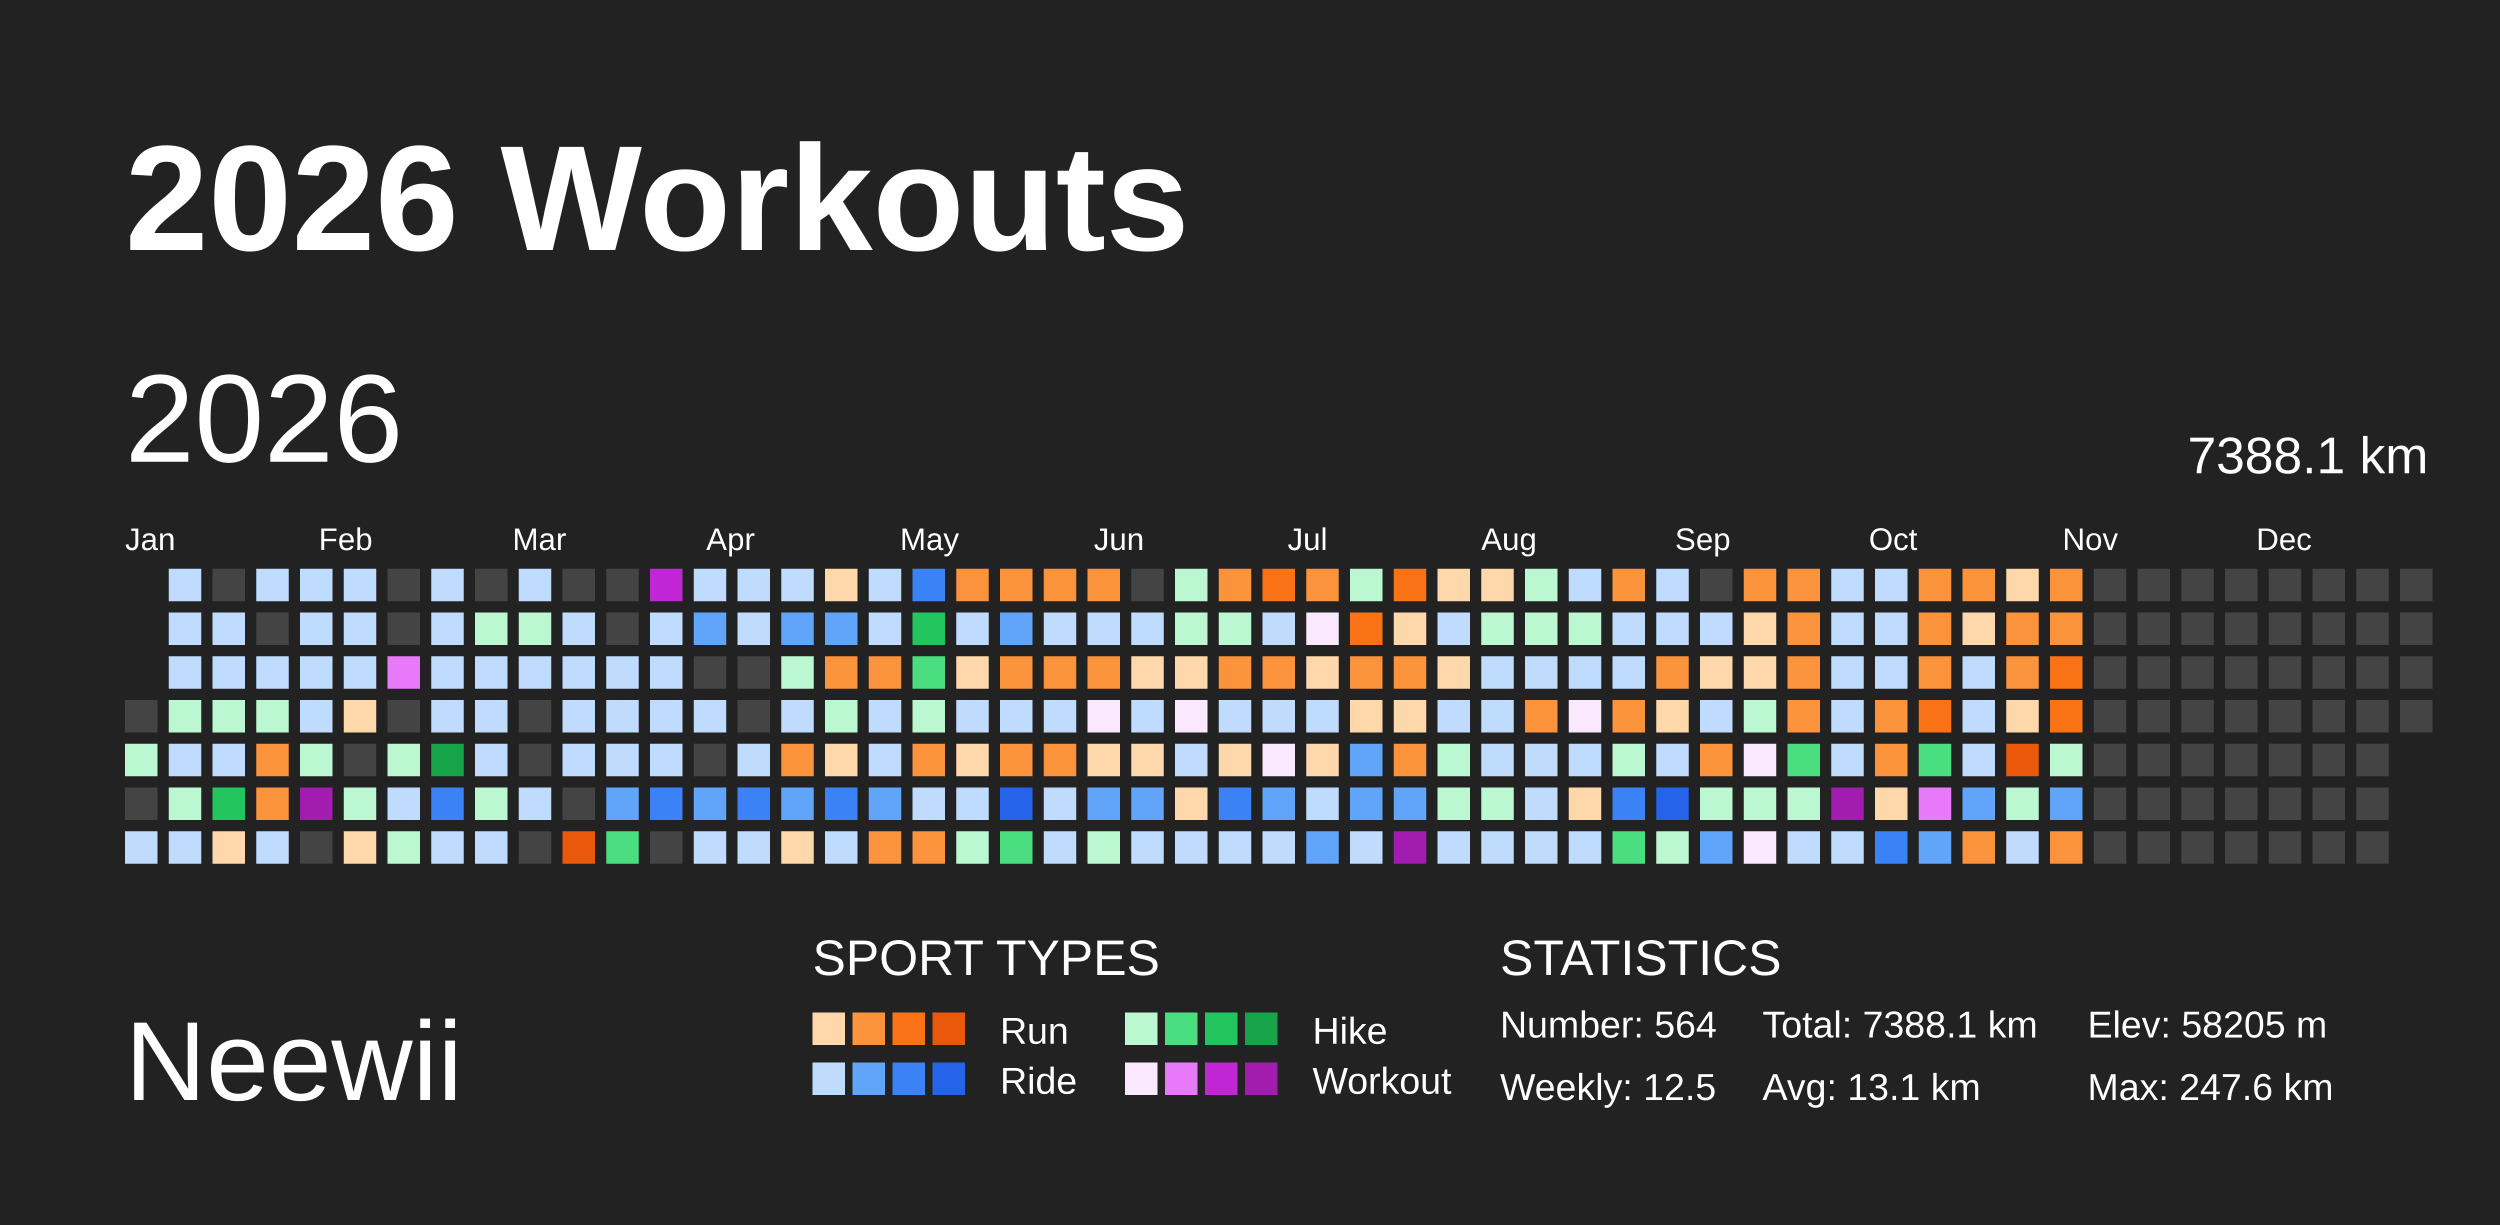
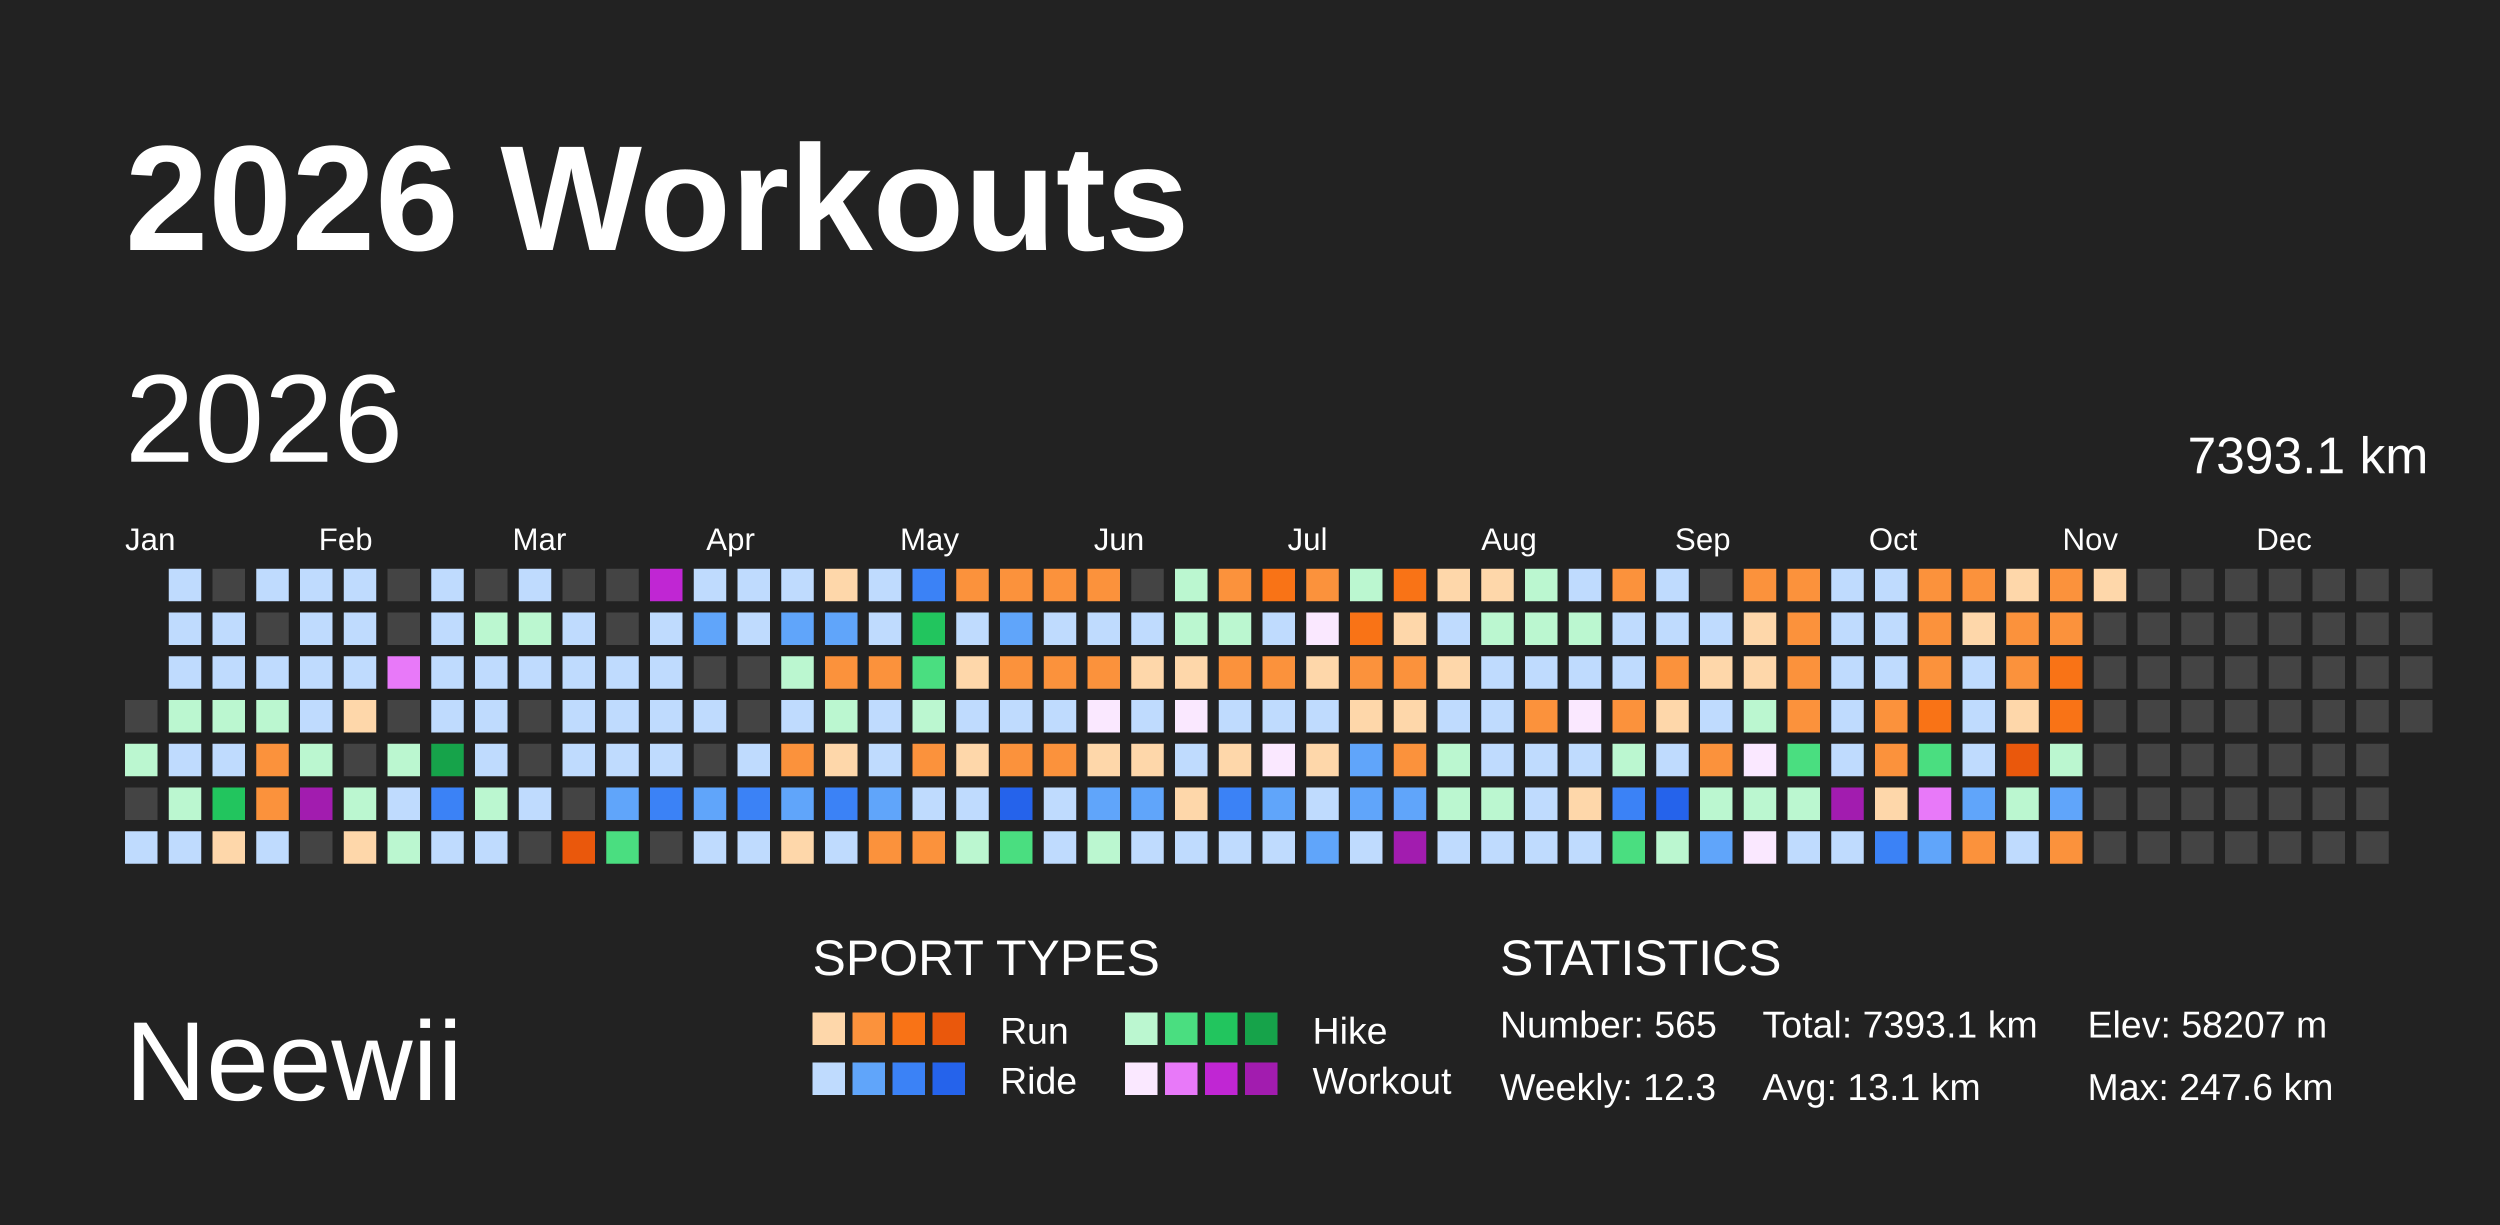
<svg xmlns="http://www.w3.org/2000/svg" baseProfile="full" height="98mm" version="1.1" viewBox="0,0,200,98" width="200mm">
  <defs />
  <rect fill="#222222" height="98" width="200" x="0" y="0" />
  <text fill="#FFFFFF" style="font-size:12px; font-family:Arial; font-weight:bold;" x="10" y="20">2026 Workouts</text>
  <text fill="#FFFFFF" style="font-size:9px; font-family:Arial" x="10" y="88">Neewii</text>
  <text fill="#FFFFFF" style="font-size:4px; font-family:Arial" x="65" y="78">SPORT TYPES</text>
  <rect fill="#fed7aa" height="2.6" width="2.6" x="65.0" y="81" />
  <rect fill="#fb923c" height="2.6" width="2.6" x="68.2" y="81" />
  <rect fill="#f97316" height="2.6" width="2.6" x="71.4" y="81" />
  <rect fill="#ea580c" height="2.6" width="2.6" x="74.6" y="81" />
  <text fill="#FFFFFF" style="font-size:3px; font-family:Arial" x="80" y="83.5">Run</text>
  <rect fill="#bbf7d0" height="2.6" width="2.6" x="90.0" y="81" />
  <rect fill="#4ade80" height="2.6" width="2.6" x="93.2" y="81" />
  <rect fill="#22c55e" height="2.6" width="2.6" x="96.4" y="81" />
  <rect fill="#16a34a" height="2.6" width="2.6" x="99.6" y="81" />
  <text fill="#FFFFFF" style="font-size:3px; font-family:Arial" x="105" y="83.5">Hike</text>
  <rect fill="#bfdbfe" height="2.6" width="2.6" x="65.0" y="85" />
  <rect fill="#60a5fa" height="2.6" width="2.6" x="68.2" y="85" />
  <rect fill="#3b82f6" height="2.6" width="2.6" x="71.4" y="85" />
  <rect fill="#2563eb" height="2.6" width="2.6" x="74.6" y="85" />
  <text fill="#FFFFFF" style="font-size:3px; font-family:Arial" x="80" y="87.5">Ride</text>
  <rect fill="#fae8ff" height="2.6" width="2.6" x="90.0" y="85" />
  <rect fill="#e879f9" height="2.6" width="2.6" x="93.2" y="85" />
  <rect fill="#c026d3" height="2.6" width="2.6" x="96.4" y="85" />
  <rect fill="#a21caf" height="2.6" width="2.6" x="99.6" y="85" />
  <text fill="#FFFFFF" style="font-size:3px; font-family:Arial" x="105" y="87.5">Workout</text>
  <text fill="#FFFFFF" style="font-size:4px; font-family:Arial" x="120" y="78">STATISTICS</text>
-   <text fill="#FFFFFF" style="font-size:3px; font-family:Arial" x="120" y="83">Number: 564</text>
-   <text fill="#FFFFFF" style="font-size:3px; font-family:Arial" x="120" y="88">Weekly: 12.5</text>
-   <text fill="#FFFFFF" style="font-size:3px; font-family:Arial" x="141" y="83">Total: 7388.1 km</text>
+   <text fill="#FFFFFF" style="font-size:3px; font-family:Arial" x="120" y="83">Number: 565</text>
+   <text fill="#FFFFFF" style="font-size:3px; font-family:Arial" x="120" y="88">Weekly: 12.3</text>
+   <text fill="#FFFFFF" style="font-size:3px; font-family:Arial" x="141" y="83">Total: 7393.1 km</text>
  <text fill="#FFFFFF" style="font-size:3px; font-family:Arial" x="141" y="88">Avg: 13.1 km</text>
-   <text fill="#FFFFFF" style="font-size:3px; font-family:Arial" x="167" y="83">Elev: 58205 m</text>
+   <text fill="#FFFFFF" style="font-size:3px; font-family:Arial" x="167" y="83">Elev: 58207 m</text>
  <text fill="#FFFFFF" style="font-size:3px; font-family:Arial" x="167" y="88">Max: 247.6 km</text>
  <text dominant-baseline="hanging" fill="#FFFFFF" style="font-size:10.0px; font-family:Arial;" x="10" y="30">2026</text>
-   <text dominant-baseline="hanging" fill="#FFFFFF" style="font-size:4.125px; font-family:Arial;" x="175" y="35">7388.1 km</text>
+   <text dominant-baseline="hanging" fill="#FFFFFF" style="font-size:4.125px; font-family:Arial;" x="175" y="35">7393.1 km</text>
  <text fill="#FFFFFF" style="font-size:2.5px; font-family:Arial" x="10.0" y="44">Jan</text>
  <text fill="#FFFFFF" style="font-size:2.5px; font-family:Arial" x="25.5" y="44">Feb</text>
  <text fill="#FFFFFF" style="font-size:2.5px; font-family:Arial" x="41.0" y="44">Mar</text>
  <text fill="#FFFFFF" style="font-size:2.5px; font-family:Arial" x="56.5" y="44">Apr</text>
  <text fill="#FFFFFF" style="font-size:2.5px; font-family:Arial" x="72.0" y="44">May</text>
  <text fill="#FFFFFF" style="font-size:2.5px; font-family:Arial" x="87.5" y="44">Jun</text>
  <text fill="#FFFFFF" style="font-size:2.5px; font-family:Arial" x="103.0" y="44">Jul</text>
  <text fill="#FFFFFF" style="font-size:2.5px; font-family:Arial" x="118.5" y="44">Aug</text>
  <text fill="#FFFFFF" style="font-size:2.5px; font-family:Arial" x="134.0" y="44">Sep</text>
  <text fill="#FFFFFF" style="font-size:2.5px; font-family:Arial" x="149.5" y="44">Oct</text>
  <text fill="#FFFFFF" style="font-size:2.5px; font-family:Arial" x="165.0" y="44">Nov</text>
  <text fill="#FFFFFF" style="font-size:2.5px; font-family:Arial" x="180.5" y="44">Dec</text>
  <rect fill="#444444" height="2.6" width="2.6" x="10.0" y="56.0" />
  <rect fill="#bbf7d0" height="2.6" width="2.6" x="10.0" y="59.5" />
  <rect fill="#444444" height="2.6" width="2.6" x="10.0" y="63.0" />
  <rect fill="#bfdbfe" height="2.6" width="2.6" x="10.0" y="66.5" />
  <rect fill="#bfdbfe" height="2.6" width="2.6" x="13.5" y="45.5" />
  <rect fill="#bfdbfe" height="2.6" width="2.6" x="13.5" y="49.0" />
  <rect fill="#bfdbfe" height="2.6" width="2.6" x="13.5" y="52.5" />
  <rect fill="#bbf7d0" height="2.6" width="2.6" x="13.5" y="56.0" />
  <rect fill="#bfdbfe" height="2.6" width="2.6" x="13.5" y="59.5" />
  <rect fill="#bbf7d0" height="2.6" width="2.6" x="13.5" y="63.0" />
  <rect fill="#bfdbfe" height="2.6" width="2.6" x="13.5" y="66.5" />
  <rect fill="#444444" height="2.6" width="2.6" x="17.0" y="45.5" />
  <rect fill="#bfdbfe" height="2.6" width="2.6" x="17.0" y="49.0" />
  <rect fill="#bfdbfe" height="2.6" width="2.6" x="17.0" y="52.5" />
  <rect fill="#bbf7d0" height="2.6" width="2.6" x="17.0" y="56.0" />
  <rect fill="#bfdbfe" height="2.6" width="2.6" x="17.0" y="59.5" />
  <rect fill="#22c55e" height="2.6" width="2.6" x="17.0" y="63.0" />
  <rect fill="#fed7aa" height="2.6" width="2.6" x="17.0" y="66.5" />
  <rect fill="#bfdbfe" height="2.6" width="2.6" x="20.5" y="45.5" />
  <rect fill="#444444" height="2.6" width="2.6" x="20.5" y="49.0" />
  <rect fill="#bfdbfe" height="2.6" width="2.6" x="20.5" y="52.5" />
  <rect fill="#bbf7d0" height="2.6" width="2.6" x="20.5" y="56.0" />
  <rect fill="#fb923c" height="2.6" width="2.6" x="20.5" y="59.5" />
  <rect fill="#fb923c" height="2.6" width="2.6" x="20.5" y="63.0" />
  <rect fill="#bfdbfe" height="2.6" width="2.6" x="20.5" y="66.5" />
  <rect fill="#bfdbfe" height="2.6" width="2.6" x="24.0" y="45.5" />
  <rect fill="#bfdbfe" height="2.6" width="2.6" x="24.0" y="49.0" />
  <rect fill="#bfdbfe" height="2.6" width="2.6" x="24.0" y="52.5" />
  <rect fill="#bfdbfe" height="2.6" width="2.6" x="24.0" y="56.0" />
  <rect fill="#bbf7d0" height="2.6" width="2.6" x="24.0" y="59.5" />
  <rect fill="#a21caf" height="2.6" width="2.6" x="24.0" y="63.0" />
  <rect fill="#444444" height="2.6" width="2.6" x="24.0" y="66.5" />
  <rect fill="#bfdbfe" height="2.6" width="2.6" x="27.5" y="45.5" />
  <rect fill="#bfdbfe" height="2.6" width="2.6" x="27.5" y="49.0" />
  <rect fill="#bfdbfe" height="2.6" width="2.6" x="27.5" y="52.5" />
  <rect fill="#fed7aa" height="2.6" width="2.6" x="27.5" y="56.0" />
  <rect fill="#444444" height="2.6" width="2.6" x="27.5" y="59.5" />
  <rect fill="#bbf7d0" height="2.6" width="2.6" x="27.5" y="63.0" />
  <rect fill="#fed7aa" height="2.6" width="2.6" x="27.5" y="66.5" />
  <rect fill="#444444" height="2.6" width="2.6" x="31.0" y="45.5" />
  <rect fill="#444444" height="2.6" width="2.6" x="31.0" y="49.0" />
  <rect fill="#e879f9" height="2.6" width="2.6" x="31.0" y="52.5" />
  <rect fill="#444444" height="2.6" width="2.6" x="31.0" y="56.0" />
  <rect fill="#bbf7d0" height="2.6" width="2.6" x="31.0" y="59.5" />
  <rect fill="#bfdbfe" height="2.6" width="2.6" x="31.0" y="63.0" />
  <rect fill="#bbf7d0" height="2.6" width="2.6" x="31.0" y="66.5" />
  <rect fill="#bfdbfe" height="2.6" width="2.6" x="34.5" y="45.5" />
  <rect fill="#bfdbfe" height="2.6" width="2.6" x="34.5" y="49.0" />
  <rect fill="#bfdbfe" height="2.6" width="2.6" x="34.5" y="52.5" />
  <rect fill="#bfdbfe" height="2.6" width="2.6" x="34.5" y="56.0" />
  <rect fill="#16a34a" height="2.6" width="2.6" x="34.5" y="59.5" />
  <rect fill="#3b82f6" height="2.6" width="2.6" x="34.5" y="63.0" />
  <rect fill="#bfdbfe" height="2.6" width="2.6" x="34.5" y="66.5" />
  <rect fill="#444444" height="2.6" width="2.6" x="38.0" y="45.5" />
  <rect fill="#bbf7d0" height="2.6" width="2.6" x="38.0" y="49.0" />
  <rect fill="#bfdbfe" height="2.6" width="2.6" x="38.0" y="52.5" />
  <rect fill="#bfdbfe" height="2.6" width="2.6" x="38.0" y="56.0" />
  <rect fill="#bfdbfe" height="2.6" width="2.6" x="38.0" y="59.5" />
  <rect fill="#bbf7d0" height="2.6" width="2.6" x="38.0" y="63.0" />
  <rect fill="#bfdbfe" height="2.6" width="2.6" x="38.0" y="66.5" />
  <rect fill="#bfdbfe" height="2.6" width="2.6" x="41.5" y="45.5" />
  <rect fill="#bbf7d0" height="2.6" width="2.6" x="41.5" y="49.0" />
  <rect fill="#bfdbfe" height="2.6" width="2.6" x="41.5" y="52.5" />
  <rect fill="#444444" height="2.6" width="2.6" x="41.5" y="56.0" />
  <rect fill="#444444" height="2.6" width="2.6" x="41.5" y="59.5" />
  <rect fill="#bfdbfe" height="2.6" width="2.6" x="41.5" y="63.0" />
  <rect fill="#444444" height="2.6" width="2.6" x="41.5" y="66.5" />
  <rect fill="#444444" height="2.6" width="2.6" x="45.0" y="45.5" />
  <rect fill="#bfdbfe" height="2.6" width="2.6" x="45.0" y="49.0" />
  <rect fill="#bfdbfe" height="2.6" width="2.6" x="45.0" y="52.5" />
  <rect fill="#bfdbfe" height="2.6" width="2.6" x="45.0" y="56.0" />
  <rect fill="#bfdbfe" height="2.6" width="2.6" x="45.0" y="59.5" />
  <rect fill="#444444" height="2.6" width="2.6" x="45.0" y="63.0" />
  <rect fill="#ea580c" height="2.6" width="2.6" x="45.0" y="66.5" />
  <rect fill="#444444" height="2.6" width="2.6" x="48.5" y="45.5" />
  <rect fill="#444444" height="2.6" width="2.6" x="48.5" y="49.0" />
  <rect fill="#bfdbfe" height="2.6" width="2.6" x="48.5" y="52.5" />
  <rect fill="#bfdbfe" height="2.6" width="2.6" x="48.5" y="56.0" />
  <rect fill="#bfdbfe" height="2.6" width="2.6" x="48.5" y="59.5" />
  <rect fill="#60a5fa" height="2.6" width="2.6" x="48.5" y="63.0" />
  <rect fill="#4ade80" height="2.6" width="2.6" x="48.5" y="66.5" />
  <rect fill="#c026d3" height="2.6" width="2.6" x="52.0" y="45.5" />
  <rect fill="#bfdbfe" height="2.6" width="2.6" x="52.0" y="49.0" />
  <rect fill="#bfdbfe" height="2.6" width="2.6" x="52.0" y="52.5" />
  <rect fill="#bfdbfe" height="2.6" width="2.6" x="52.0" y="56.0" />
  <rect fill="#bfdbfe" height="2.6" width="2.6" x="52.0" y="59.5" />
  <rect fill="#3b82f6" height="2.6" width="2.6" x="52.0" y="63.0" />
  <rect fill="#444444" height="2.6" width="2.6" x="52.0" y="66.5" />
  <rect fill="#bfdbfe" height="2.6" width="2.6" x="55.5" y="45.5" />
  <rect fill="#60a5fa" height="2.6" width="2.6" x="55.5" y="49.0" />
  <rect fill="#444444" height="2.6" width="2.6" x="55.5" y="52.5" />
  <rect fill="#bfdbfe" height="2.6" width="2.6" x="55.5" y="56.0" />
  <rect fill="#444444" height="2.6" width="2.6" x="55.5" y="59.5" />
  <rect fill="#60a5fa" height="2.6" width="2.6" x="55.5" y="63.0" />
  <rect fill="#bfdbfe" height="2.6" width="2.6" x="55.5" y="66.5" />
  <rect fill="#bfdbfe" height="2.6" width="2.6" x="59.0" y="45.5" />
  <rect fill="#bfdbfe" height="2.6" width="2.6" x="59.0" y="49.0" />
  <rect fill="#444444" height="2.6" width="2.6" x="59.0" y="52.5" />
  <rect fill="#444444" height="2.6" width="2.6" x="59.0" y="56.0" />
  <rect fill="#bfdbfe" height="2.6" width="2.6" x="59.0" y="59.5" />
  <rect fill="#3b82f6" height="2.6" width="2.6" x="59.0" y="63.0" />
  <rect fill="#bfdbfe" height="2.6" width="2.6" x="59.0" y="66.5" />
  <rect fill="#bfdbfe" height="2.6" width="2.6" x="62.5" y="45.5" />
  <rect fill="#60a5fa" height="2.6" width="2.6" x="62.5" y="49.0" />
  <rect fill="#bbf7d0" height="2.6" width="2.6" x="62.5" y="52.5" />
  <rect fill="#bfdbfe" height="2.6" width="2.6" x="62.5" y="56.0" />
  <rect fill="#fb923c" height="2.6" width="2.6" x="62.5" y="59.5" />
  <rect fill="#60a5fa" height="2.6" width="2.6" x="62.5" y="63.0" />
  <rect fill="#fed7aa" height="2.6" width="2.6" x="62.5" y="66.5" />
  <rect fill="#fed7aa" height="2.6" width="2.6" x="66.0" y="45.5" />
  <rect fill="#60a5fa" height="2.6" width="2.6" x="66.0" y="49.0" />
  <rect fill="#fb923c" height="2.6" width="2.6" x="66.0" y="52.5" />
  <rect fill="#bbf7d0" height="2.6" width="2.6" x="66.0" y="56.0" />
  <rect fill="#fed7aa" height="2.6" width="2.6" x="66.0" y="59.5" />
  <rect fill="#3b82f6" height="2.6" width="2.6" x="66.0" y="63.0" />
  <rect fill="#bfdbfe" height="2.6" width="2.6" x="66.0" y="66.5" />
  <rect fill="#bfdbfe" height="2.6" width="2.6" x="69.5" y="45.5" />
  <rect fill="#bfdbfe" height="2.6" width="2.6" x="69.5" y="49.0" />
  <rect fill="#fb923c" height="2.6" width="2.6" x="69.5" y="52.5" />
  <rect fill="#bfdbfe" height="2.6" width="2.6" x="69.5" y="56.0" />
  <rect fill="#bfdbfe" height="2.6" width="2.6" x="69.5" y="59.5" />
  <rect fill="#60a5fa" height="2.6" width="2.6" x="69.5" y="63.0" />
  <rect fill="#fb923c" height="2.6" width="2.6" x="69.5" y="66.5" />
  <rect fill="#3b82f6" height="2.6" width="2.6" x="73.0" y="45.5" />
  <rect fill="#22c55e" height="2.6" width="2.6" x="73.0" y="49.0" />
  <rect fill="#4ade80" height="2.6" width="2.6" x="73.0" y="52.5" />
  <rect fill="#bbf7d0" height="2.6" width="2.6" x="73.0" y="56.0" />
  <rect fill="#fb923c" height="2.6" width="2.6" x="73.0" y="59.5" />
  <rect fill="#bfdbfe" height="2.6" width="2.6" x="73.0" y="63.0" />
  <rect fill="#fb923c" height="2.6" width="2.6" x="73.0" y="66.5" />
  <rect fill="#fb923c" height="2.6" width="2.6" x="76.5" y="45.5" />
  <rect fill="#bfdbfe" height="2.6" width="2.6" x="76.5" y="49.0" />
  <rect fill="#fed7aa" height="2.6" width="2.6" x="76.5" y="52.5" />
  <rect fill="#bfdbfe" height="2.6" width="2.6" x="76.5" y="56.0" />
  <rect fill="#fed7aa" height="2.6" width="2.6" x="76.5" y="59.5" />
  <rect fill="#bfdbfe" height="2.6" width="2.6" x="76.5" y="63.0" />
  <rect fill="#bbf7d0" height="2.6" width="2.6" x="76.5" y="66.5" />
  <rect fill="#fb923c" height="2.6" width="2.6" x="80.0" y="45.5" />
  <rect fill="#60a5fa" height="2.6" width="2.6" x="80.0" y="49.0" />
  <rect fill="#fb923c" height="2.6" width="2.6" x="80.0" y="52.5" />
  <rect fill="#bfdbfe" height="2.6" width="2.6" x="80.0" y="56.0" />
  <rect fill="#fb923c" height="2.6" width="2.6" x="80.0" y="59.5" />
  <rect fill="#2563eb" height="2.6" width="2.6" x="80.0" y="63.0" />
  <rect fill="#4ade80" height="2.6" width="2.6" x="80.0" y="66.5" />
  <rect fill="#fb923c" height="2.6" width="2.6" x="83.5" y="45.5" />
  <rect fill="#bfdbfe" height="2.6" width="2.6" x="83.5" y="49.0" />
  <rect fill="#fb923c" height="2.6" width="2.6" x="83.5" y="52.5" />
  <rect fill="#bfdbfe" height="2.6" width="2.6" x="83.5" y="56.0" />
  <rect fill="#fb923c" height="2.6" width="2.6" x="83.5" y="59.5" />
  <rect fill="#bfdbfe" height="2.6" width="2.6" x="83.5" y="63.0" />
  <rect fill="#bfdbfe" height="2.6" width="2.6" x="83.5" y="66.5" />
  <rect fill="#fb923c" height="2.6" width="2.6" x="87.0" y="45.5" />
  <rect fill="#bfdbfe" height="2.6" width="2.6" x="87.0" y="49.0" />
  <rect fill="#fb923c" height="2.6" width="2.6" x="87.0" y="52.5" />
  <rect fill="#fae8ff" height="2.6" width="2.6" x="87.0" y="56.0" />
  <rect fill="#fed7aa" height="2.6" width="2.6" x="87.0" y="59.5" />
  <rect fill="#60a5fa" height="2.6" width="2.6" x="87.0" y="63.0" />
  <rect fill="#bbf7d0" height="2.6" width="2.6" x="87.0" y="66.5" />
  <rect fill="#444444" height="2.6" width="2.6" x="90.5" y="45.5" />
  <rect fill="#bfdbfe" height="2.6" width="2.6" x="90.5" y="49.0" />
  <rect fill="#fed7aa" height="2.6" width="2.6" x="90.5" y="52.5" />
  <rect fill="#bfdbfe" height="2.6" width="2.6" x="90.5" y="56.0" />
  <rect fill="#fed7aa" height="2.6" width="2.6" x="90.5" y="59.5" />
  <rect fill="#60a5fa" height="2.6" width="2.6" x="90.5" y="63.0" />
  <rect fill="#bfdbfe" height="2.6" width="2.6" x="90.5" y="66.5" />
  <rect fill="#bbf7d0" height="2.6" width="2.6" x="94.0" y="45.5" />
  <rect fill="#bbf7d0" height="2.6" width="2.6" x="94.0" y="49.0" />
  <rect fill="#fed7aa" height="2.6" width="2.6" x="94.0" y="52.5" />
  <rect fill="#fae8ff" height="2.6" width="2.6" x="94.0" y="56.0" />
  <rect fill="#bfdbfe" height="2.6" width="2.6" x="94.0" y="59.5" />
  <rect fill="#fed7aa" height="2.6" width="2.6" x="94.0" y="63.0" />
  <rect fill="#bfdbfe" height="2.6" width="2.6" x="94.0" y="66.5" />
  <rect fill="#fb923c" height="2.6" width="2.6" x="97.5" y="45.5" />
  <rect fill="#bbf7d0" height="2.6" width="2.6" x="97.5" y="49.0" />
  <rect fill="#fb923c" height="2.6" width="2.6" x="97.5" y="52.5" />
  <rect fill="#bfdbfe" height="2.6" width="2.6" x="97.5" y="56.0" />
  <rect fill="#fed7aa" height="2.6" width="2.6" x="97.5" y="59.5" />
  <rect fill="#3b82f6" height="2.6" width="2.6" x="97.5" y="63.0" />
  <rect fill="#bfdbfe" height="2.6" width="2.6" x="97.5" y="66.5" />
  <rect fill="#f97316" height="2.6" width="2.6" x="101.0" y="45.5" />
  <rect fill="#bfdbfe" height="2.6" width="2.6" x="101.0" y="49.0" />
  <rect fill="#fb923c" height="2.6" width="2.6" x="101.0" y="52.5" />
  <rect fill="#bfdbfe" height="2.6" width="2.6" x="101.0" y="56.0" />
  <rect fill="#fae8ff" height="2.6" width="2.6" x="101.0" y="59.5" />
  <rect fill="#60a5fa" height="2.6" width="2.6" x="101.0" y="63.0" />
  <rect fill="#bfdbfe" height="2.6" width="2.6" x="101.0" y="66.5" />
  <rect fill="#fb923c" height="2.6" width="2.6" x="104.5" y="45.5" />
  <rect fill="#fae8ff" height="2.6" width="2.6" x="104.5" y="49.0" />
  <rect fill="#fed7aa" height="2.6" width="2.6" x="104.5" y="52.5" />
  <rect fill="#bfdbfe" height="2.6" width="2.6" x="104.5" y="56.0" />
  <rect fill="#fed7aa" height="2.6" width="2.6" x="104.5" y="59.5" />
  <rect fill="#bfdbfe" height="2.6" width="2.6" x="104.5" y="63.0" />
  <rect fill="#60a5fa" height="2.6" width="2.6" x="104.5" y="66.5" />
  <rect fill="#bbf7d0" height="2.6" width="2.6" x="108.0" y="45.5" />
  <rect fill="#f97316" height="2.6" width="2.6" x="108.0" y="49.0" />
  <rect fill="#fb923c" height="2.6" width="2.6" x="108.0" y="52.5" />
  <rect fill="#fed7aa" height="2.6" width="2.6" x="108.0" y="56.0" />
  <rect fill="#60a5fa" height="2.6" width="2.6" x="108.0" y="59.5" />
  <rect fill="#60a5fa" height="2.6" width="2.6" x="108.0" y="63.0" />
  <rect fill="#bfdbfe" height="2.6" width="2.6" x="108.0" y="66.5" />
  <rect fill="#f97316" height="2.6" width="2.6" x="111.5" y="45.5" />
  <rect fill="#fed7aa" height="2.6" width="2.6" x="111.5" y="49.0" />
  <rect fill="#fb923c" height="2.6" width="2.6" x="111.5" y="52.5" />
  <rect fill="#fed7aa" height="2.6" width="2.6" x="111.5" y="56.0" />
  <rect fill="#fb923c" height="2.6" width="2.6" x="111.5" y="59.5" />
  <rect fill="#60a5fa" height="2.6" width="2.6" x="111.5" y="63.0" />
  <rect fill="#a21caf" height="2.6" width="2.6" x="111.5" y="66.5" />
  <rect fill="#fed7aa" height="2.6" width="2.6" x="115.0" y="45.5" />
  <rect fill="#bfdbfe" height="2.6" width="2.6" x="115.0" y="49.0" />
  <rect fill="#fed7aa" height="2.6" width="2.6" x="115.0" y="52.5" />
  <rect fill="#bfdbfe" height="2.6" width="2.6" x="115.0" y="56.0" />
  <rect fill="#bbf7d0" height="2.6" width="2.6" x="115.0" y="59.5" />
  <rect fill="#bbf7d0" height="2.6" width="2.6" x="115.0" y="63.0" />
  <rect fill="#bfdbfe" height="2.6" width="2.6" x="115.0" y="66.5" />
  <rect fill="#fed7aa" height="2.6" width="2.6" x="118.5" y="45.5" />
  <rect fill="#bbf7d0" height="2.6" width="2.6" x="118.5" y="49.0" />
  <rect fill="#bfdbfe" height="2.6" width="2.6" x="118.5" y="52.5" />
  <rect fill="#bfdbfe" height="2.6" width="2.6" x="118.5" y="56.0" />
  <rect fill="#bfdbfe" height="2.6" width="2.6" x="118.5" y="59.5" />
  <rect fill="#bbf7d0" height="2.6" width="2.6" x="118.5" y="63.0" />
  <rect fill="#bfdbfe" height="2.6" width="2.6" x="118.5" y="66.5" />
  <rect fill="#bbf7d0" height="2.6" width="2.6" x="122.0" y="45.5" />
  <rect fill="#bbf7d0" height="2.6" width="2.6" x="122.0" y="49.0" />
  <rect fill="#bfdbfe" height="2.6" width="2.6" x="122.0" y="52.5" />
  <rect fill="#fb923c" height="2.6" width="2.6" x="122.0" y="56.0" />
  <rect fill="#bfdbfe" height="2.6" width="2.6" x="122.0" y="59.5" />
  <rect fill="#bfdbfe" height="2.6" width="2.6" x="122.0" y="63.0" />
  <rect fill="#bfdbfe" height="2.6" width="2.6" x="122.0" y="66.5" />
  <rect fill="#bfdbfe" height="2.6" width="2.6" x="125.5" y="45.5" />
  <rect fill="#bbf7d0" height="2.6" width="2.6" x="125.5" y="49.0" />
  <rect fill="#bfdbfe" height="2.6" width="2.6" x="125.5" y="52.5" />
  <rect fill="#fae8ff" height="2.6" width="2.6" x="125.5" y="56.0" />
  <rect fill="#bfdbfe" height="2.6" width="2.6" x="125.5" y="59.5" />
  <rect fill="#fed7aa" height="2.6" width="2.6" x="125.5" y="63.0" />
  <rect fill="#bfdbfe" height="2.6" width="2.6" x="125.5" y="66.5" />
  <rect fill="#fb923c" height="2.6" width="2.6" x="129.0" y="45.5" />
  <rect fill="#bfdbfe" height="2.6" width="2.6" x="129.0" y="49.0" />
  <rect fill="#bfdbfe" height="2.6" width="2.6" x="129.0" y="52.5" />
  <rect fill="#fb923c" height="2.6" width="2.6" x="129.0" y="56.0" />
  <rect fill="#bbf7d0" height="2.6" width="2.6" x="129.0" y="59.5" />
  <rect fill="#3b82f6" height="2.6" width="2.6" x="129.0" y="63.0" />
  <rect fill="#4ade80" height="2.6" width="2.6" x="129.0" y="66.5" />
  <rect fill="#bfdbfe" height="2.6" width="2.6" x="132.5" y="45.5" />
  <rect fill="#bfdbfe" height="2.6" width="2.6" x="132.5" y="49.0" />
  <rect fill="#fb923c" height="2.6" width="2.6" x="132.5" y="52.5" />
  <rect fill="#fed7aa" height="2.6" width="2.6" x="132.5" y="56.0" />
  <rect fill="#bfdbfe" height="2.6" width="2.6" x="132.5" y="59.5" />
  <rect fill="#2563eb" height="2.6" width="2.6" x="132.5" y="63.0" />
  <rect fill="#bbf7d0" height="2.6" width="2.6" x="132.5" y="66.5" />
  <rect fill="#444444" height="2.6" width="2.6" x="136.0" y="45.5" />
  <rect fill="#bfdbfe" height="2.6" width="2.6" x="136.0" y="49.0" />
  <rect fill="#fed7aa" height="2.6" width="2.6" x="136.0" y="52.5" />
  <rect fill="#bfdbfe" height="2.6" width="2.6" x="136.0" y="56.0" />
  <rect fill="#fb923c" height="2.6" width="2.6" x="136.0" y="59.5" />
  <rect fill="#bbf7d0" height="2.6" width="2.6" x="136.0" y="63.0" />
  <rect fill="#60a5fa" height="2.6" width="2.6" x="136.0" y="66.5" />
  <rect fill="#fb923c" height="2.6" width="2.6" x="139.5" y="45.5" />
  <rect fill="#fed7aa" height="2.6" width="2.6" x="139.5" y="49.0" />
  <rect fill="#fed7aa" height="2.6" width="2.6" x="139.5" y="52.5" />
  <rect fill="#bbf7d0" height="2.6" width="2.6" x="139.5" y="56.0" />
  <rect fill="#fae8ff" height="2.6" width="2.6" x="139.5" y="59.5" />
  <rect fill="#bbf7d0" height="2.6" width="2.6" x="139.5" y="63.0" />
  <rect fill="#fae8ff" height="2.6" width="2.6" x="139.5" y="66.5" />
  <rect fill="#fb923c" height="2.6" width="2.6" x="143.0" y="45.5" />
  <rect fill="#fb923c" height="2.6" width="2.6" x="143.0" y="49.0" />
  <rect fill="#fb923c" height="2.6" width="2.6" x="143.0" y="52.5" />
  <rect fill="#fb923c" height="2.6" width="2.6" x="143.0" y="56.0" />
  <rect fill="#4ade80" height="2.6" width="2.6" x="143.0" y="59.5" />
  <rect fill="#bbf7d0" height="2.6" width="2.6" x="143.0" y="63.0" />
  <rect fill="#bfdbfe" height="2.6" width="2.6" x="143.0" y="66.5" />
  <rect fill="#bfdbfe" height="2.6" width="2.6" x="146.5" y="45.5" />
  <rect fill="#bfdbfe" height="2.6" width="2.6" x="146.5" y="49.0" />
  <rect fill="#bfdbfe" height="2.6" width="2.6" x="146.5" y="52.5" />
  <rect fill="#bfdbfe" height="2.6" width="2.6" x="146.5" y="56.0" />
  <rect fill="#bfdbfe" height="2.6" width="2.6" x="146.5" y="59.5" />
  <rect fill="#a21caf" height="2.6" width="2.6" x="146.5" y="63.0" />
  <rect fill="#bfdbfe" height="2.6" width="2.6" x="146.5" y="66.5" />
  <rect fill="#bfdbfe" height="2.6" width="2.6" x="150.0" y="45.5" />
  <rect fill="#bfdbfe" height="2.6" width="2.6" x="150.0" y="49.0" />
  <rect fill="#bfdbfe" height="2.6" width="2.6" x="150.0" y="52.5" />
  <rect fill="#fb923c" height="2.6" width="2.6" x="150.0" y="56.0" />
  <rect fill="#fb923c" height="2.6" width="2.6" x="150.0" y="59.5" />
  <rect fill="#fed7aa" height="2.6" width="2.6" x="150.0" y="63.0" />
  <rect fill="#3b82f6" height="2.6" width="2.6" x="150.0" y="66.5" />
  <rect fill="#fb923c" height="2.6" width="2.6" x="153.5" y="45.5" />
  <rect fill="#fb923c" height="2.6" width="2.6" x="153.5" y="49.0" />
  <rect fill="#fb923c" height="2.6" width="2.6" x="153.5" y="52.5" />
  <rect fill="#f97316" height="2.6" width="2.6" x="153.5" y="56.0" />
  <rect fill="#4ade80" height="2.6" width="2.6" x="153.5" y="59.5" />
  <rect fill="#e879f9" height="2.6" width="2.6" x="153.5" y="63.0" />
  <rect fill="#60a5fa" height="2.6" width="2.6" x="153.5" y="66.5" />
  <rect fill="#fb923c" height="2.6" width="2.6" x="157.0" y="45.5" />
  <rect fill="#fed7aa" height="2.6" width="2.6" x="157.0" y="49.0" />
  <rect fill="#bfdbfe" height="2.6" width="2.6" x="157.0" y="52.5" />
  <rect fill="#bfdbfe" height="2.6" width="2.6" x="157.0" y="56.0" />
  <rect fill="#bfdbfe" height="2.6" width="2.6" x="157.0" y="59.5" />
  <rect fill="#60a5fa" height="2.6" width="2.6" x="157.0" y="63.0" />
  <rect fill="#fb923c" height="2.6" width="2.6" x="157.0" y="66.5" />
  <rect fill="#fed7aa" height="2.6" width="2.6" x="160.5" y="45.5" />
  <rect fill="#fb923c" height="2.6" width="2.6" x="160.5" y="49.0" />
  <rect fill="#fb923c" height="2.6" width="2.6" x="160.5" y="52.5" />
  <rect fill="#fed7aa" height="2.6" width="2.6" x="160.5" y="56.0" />
  <rect fill="#ea580c" height="2.6" width="2.6" x="160.5" y="59.5" />
  <rect fill="#bbf7d0" height="2.6" width="2.6" x="160.5" y="63.0" />
  <rect fill="#bfdbfe" height="2.6" width="2.6" x="160.5" y="66.5" />
  <rect fill="#fb923c" height="2.6" width="2.6" x="164.0" y="45.5" />
  <rect fill="#fb923c" height="2.6" width="2.6" x="164.0" y="49.0" />
  <rect fill="#f97316" height="2.6" width="2.6" x="164.0" y="52.5" />
  <rect fill="#f97316" height="2.6" width="2.6" x="164.0" y="56.0" />
  <rect fill="#bbf7d0" height="2.6" width="2.6" x="164.0" y="59.5" />
  <rect fill="#60a5fa" height="2.6" width="2.6" x="164.0" y="63.0" />
  <rect fill="#fb923c" height="2.6" width="2.6" x="164.0" y="66.5" />
-   <rect fill="#444444" height="2.6" width="2.6" x="167.5" y="45.5" />
+   <rect fill="#fed7aa" height="2.6" width="2.6" x="167.5" y="45.5" />
  <rect fill="#444444" height="2.6" width="2.6" x="167.5" y="49.0" />
  <rect fill="#444444" height="2.6" width="2.6" x="167.5" y="52.5" />
  <rect fill="#444444" height="2.6" width="2.6" x="167.5" y="56.0" />
  <rect fill="#444444" height="2.6" width="2.6" x="167.5" y="59.5" />
  <rect fill="#444444" height="2.6" width="2.6" x="167.5" y="63.0" />
  <rect fill="#444444" height="2.6" width="2.6" x="167.5" y="66.5" />
  <rect fill="#444444" height="2.6" width="2.6" x="171.0" y="45.5" />
  <rect fill="#444444" height="2.6" width="2.6" x="171.0" y="49.0" />
  <rect fill="#444444" height="2.6" width="2.6" x="171.0" y="52.5" />
  <rect fill="#444444" height="2.6" width="2.6" x="171.0" y="56.0" />
  <rect fill="#444444" height="2.6" width="2.6" x="171.0" y="59.5" />
  <rect fill="#444444" height="2.6" width="2.6" x="171.0" y="63.0" />
  <rect fill="#444444" height="2.6" width="2.6" x="171.0" y="66.5" />
  <rect fill="#444444" height="2.6" width="2.6" x="174.5" y="45.5" />
  <rect fill="#444444" height="2.6" width="2.6" x="174.5" y="49.0" />
  <rect fill="#444444" height="2.6" width="2.6" x="174.5" y="52.5" />
  <rect fill="#444444" height="2.6" width="2.6" x="174.5" y="56.0" />
  <rect fill="#444444" height="2.6" width="2.6" x="174.5" y="59.5" />
  <rect fill="#444444" height="2.6" width="2.6" x="174.5" y="63.0" />
  <rect fill="#444444" height="2.6" width="2.6" x="174.5" y="66.5" />
  <rect fill="#444444" height="2.6" width="2.6" x="178.0" y="45.5" />
  <rect fill="#444444" height="2.6" width="2.6" x="178.0" y="49.0" />
  <rect fill="#444444" height="2.6" width="2.6" x="178.0" y="52.5" />
  <rect fill="#444444" height="2.6" width="2.6" x="178.0" y="56.0" />
  <rect fill="#444444" height="2.6" width="2.6" x="178.0" y="59.5" />
  <rect fill="#444444" height="2.6" width="2.6" x="178.0" y="63.0" />
  <rect fill="#444444" height="2.6" width="2.6" x="178.0" y="66.5" />
  <rect fill="#444444" height="2.6" width="2.6" x="181.5" y="45.5" />
  <rect fill="#444444" height="2.6" width="2.6" x="181.5" y="49.0" />
  <rect fill="#444444" height="2.6" width="2.6" x="181.5" y="52.5" />
  <rect fill="#444444" height="2.6" width="2.6" x="181.5" y="56.0" />
  <rect fill="#444444" height="2.6" width="2.6" x="181.5" y="59.5" />
  <rect fill="#444444" height="2.6" width="2.6" x="181.5" y="63.0" />
  <rect fill="#444444" height="2.6" width="2.6" x="181.5" y="66.5" />
  <rect fill="#444444" height="2.6" width="2.6" x="185.0" y="45.5" />
  <rect fill="#444444" height="2.6" width="2.6" x="185.0" y="49.0" />
  <rect fill="#444444" height="2.6" width="2.6" x="185.0" y="52.5" />
  <rect fill="#444444" height="2.6" width="2.6" x="185.0" y="56.0" />
  <rect fill="#444444" height="2.6" width="2.6" x="185.0" y="59.5" />
  <rect fill="#444444" height="2.6" width="2.6" x="185.0" y="63.0" />
  <rect fill="#444444" height="2.6" width="2.6" x="185.0" y="66.5" />
  <rect fill="#444444" height="2.6" width="2.6" x="188.5" y="45.5" />
  <rect fill="#444444" height="2.6" width="2.6" x="188.5" y="49.0" />
  <rect fill="#444444" height="2.6" width="2.6" x="188.5" y="52.5" />
  <rect fill="#444444" height="2.6" width="2.6" x="188.5" y="56.0" />
  <rect fill="#444444" height="2.6" width="2.6" x="188.5" y="59.5" />
  <rect fill="#444444" height="2.6" width="2.6" x="188.5" y="63.0" />
  <rect fill="#444444" height="2.6" width="2.6" x="188.5" y="66.5" />
  <rect fill="#444444" height="2.6" width="2.6" x="192.0" y="45.5" />
  <rect fill="#444444" height="2.6" width="2.6" x="192.0" y="49.0" />
  <rect fill="#444444" height="2.6" width="2.6" x="192.0" y="52.5" />
  <rect fill="#444444" height="2.6" width="2.6" x="192.0" y="56.0" />
</svg>
